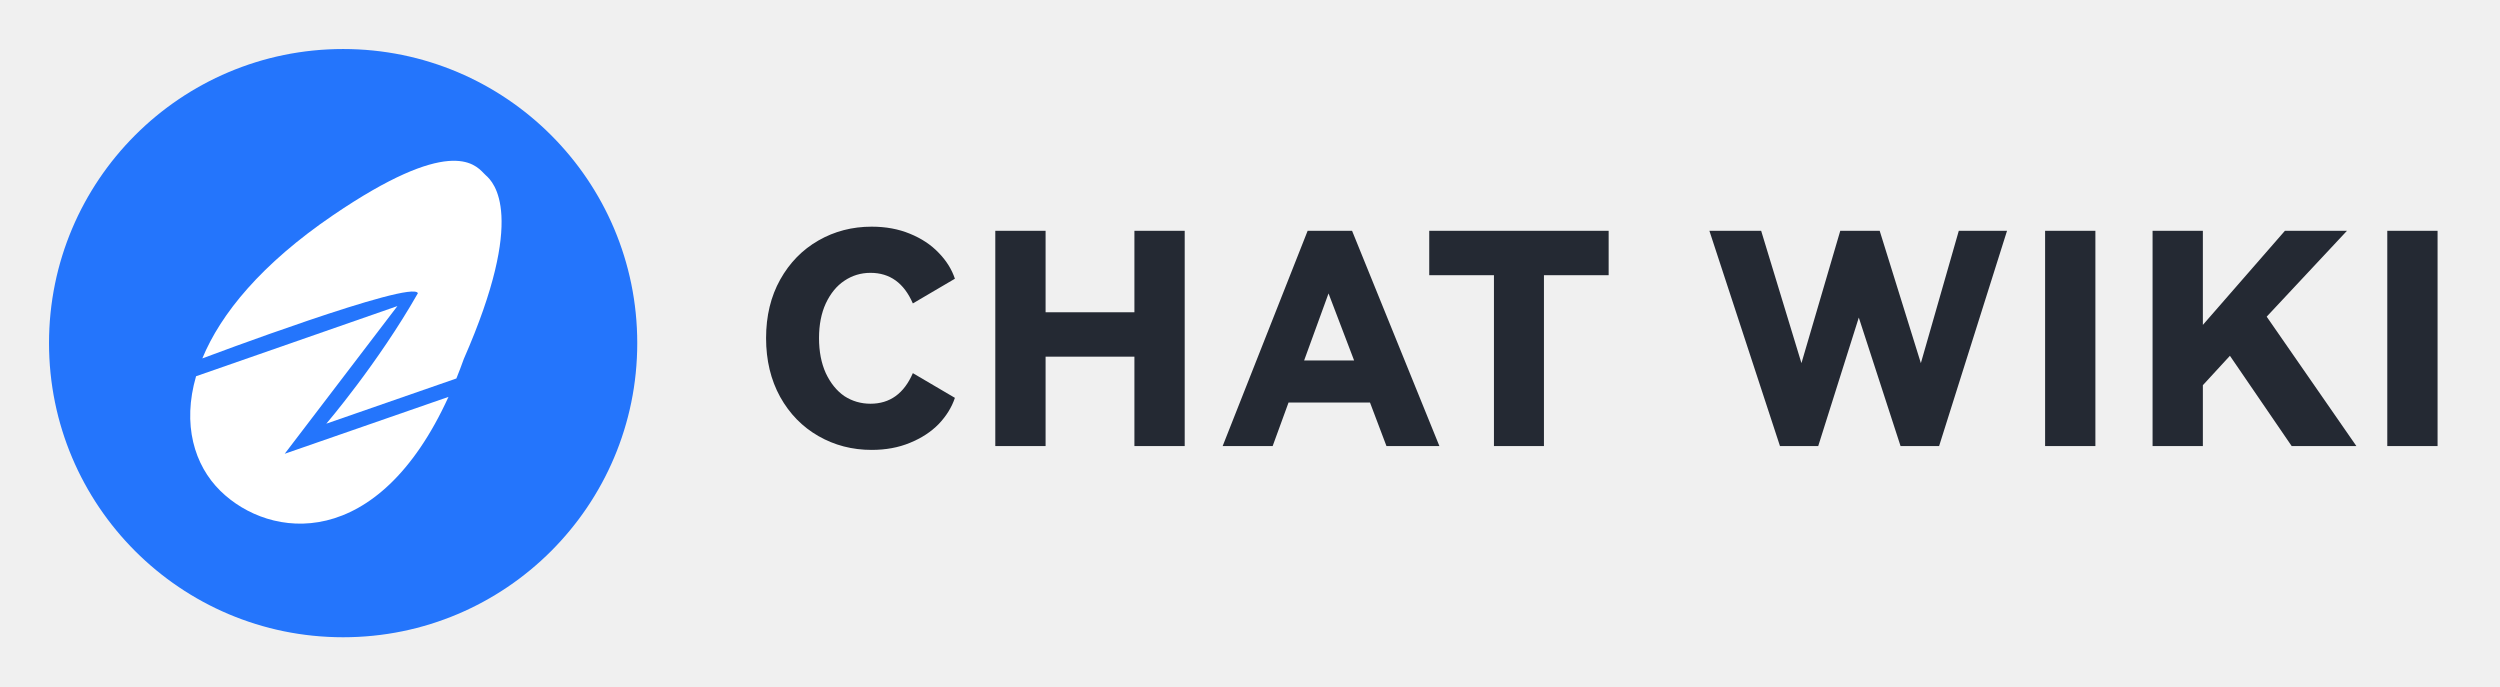
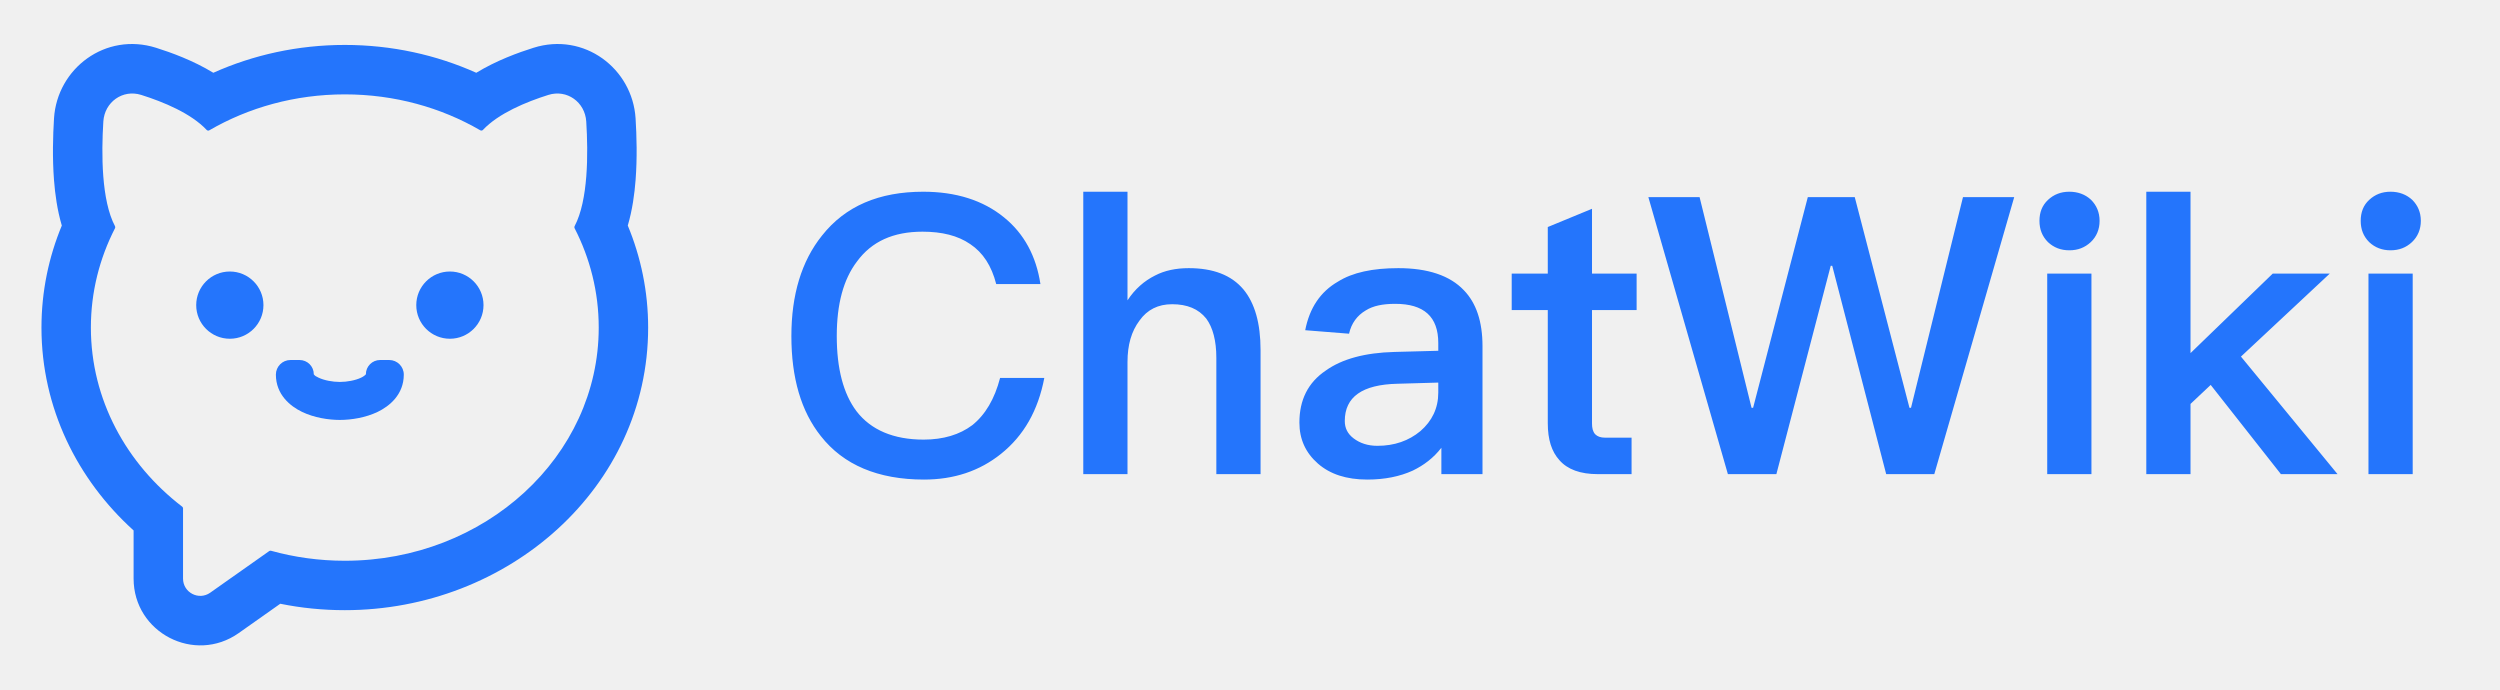
- <svg xmlns="http://www.w3.org/2000/svg" width="102" height="28" viewBox="0 0 102 28" fill="none">
-   <path d="M35.516 16.472C36.308 16.472 36.884 16.056 37.244 15.224L38.96 16.232C38.832 16.616 38.612 16.972 38.3 17.3C37.988 17.62 37.596 17.876 37.124 18.068C36.66 18.26 36.14 18.356 35.564 18.356C34.772 18.356 34.048 18.168 33.392 17.792C32.736 17.416 32.216 16.884 31.832 16.196C31.448 15.5 31.256 14.7 31.256 13.796C31.256 12.892 31.448 12.096 31.832 11.408C32.216 10.72 32.736 10.188 33.392 9.812C34.048 9.436 34.772 9.248 35.564 9.248C36.14 9.248 36.66 9.344 37.124 9.536C37.596 9.728 37.988 9.988 38.3 10.316C38.612 10.636 38.832 10.988 38.96 11.372L37.244 12.38C36.884 11.548 36.308 11.132 35.516 11.132C35.124 11.132 34.768 11.24 34.448 11.456C34.136 11.664 33.884 11.972 33.692 12.38C33.508 12.78 33.416 13.252 33.416 13.796C33.416 14.34 33.508 14.816 33.692 15.224C33.884 15.632 34.136 15.944 34.448 16.16C34.768 16.368 35.124 16.472 35.516 16.472ZM42.66 12.74H46.284V9.416H48.336V18.2H46.284V14.552H42.66V18.2H40.608V9.416H42.66V12.74ZM55.164 9.416L58.728 18.2H56.568L55.896 16.424H52.572L51.924 18.2H49.884L53.352 9.416H55.164ZM55.248 14.708L54.204 11.972L53.208 14.708H55.248ZM58.313 9.416H65.633V11.228H62.993V18.2H60.953V11.228H58.313V9.416ZM76.691 9.416L78.371 14.816L79.919 9.416H81.887L79.115 18.2H77.543L75.839 12.956L74.183 18.2H72.623L69.743 9.416H71.855L73.499 14.816L75.083 9.416H76.691ZM85.492 18.2H83.44V9.416H85.492V18.2ZM92.481 12.92L96.141 18.2H93.501L90.981 14.516L89.877 15.716V18.2H87.825V9.416H89.877V13.256L93.225 9.416H95.757L92.481 12.92ZM99.453 18.2H97.401V9.416H99.453V18.2Z" fill="#242933" />
-   <path d="M14 26C20.627 26 26 20.627 26 14C26 7.373 20.627 2 14 2C7.373 2 2 7.373 2 14C2 20.627 7.373 26 14 26Z" fill="#2475FC" />
-   <path d="M18.62 15.442C18.724 15.186 18.825 14.92 18.924 14.643C21.498 8.78 20.144 7.435 19.817 7.148C19.793 7.127 19.767 7.1 19.736 7.068C19.347 6.664 18.299 5.574 13.589 8.78C10.669 10.768 9.008 12.797 8.255 14.623C8.255 14.623 16.846 11.387 17.05 11.963C15.411 14.841 13.313 17.286 13.313 17.286L18.62 15.442Z" fill="white" />
-   <path d="M18.298 16.193L11.616 18.514L16.214 12.488L7.999 15.351C7.431 17.31 7.921 18.98 8.995 20.031C11.015 22.009 15.4 22.547 18.298 16.193Z" fill="white" />
+ <svg xmlns="http://www.w3.org/2000/svg" width="116" height="32" viewBox="0 0 116 32" fill="none">
+   <g clip-path="url(#clip0_9384_49412)">
+     <path fill-rule="evenodd" clip-rule="evenodd" d="M8.493 25.584V23.586C8.493 23.556 8.478 23.528 8.455 23.51C5.865 21.525 4.217 18.538 4.217 15.199C4.217 13.55 4.619 11.987 5.337 10.588C5.352 10.559 5.352 10.525 5.337 10.497C4.703 9.301 4.701 7.138 4.795 5.637C4.852 4.736 5.692 4.133 6.553 4.404C7.584 4.729 8.864 5.258 9.589 6.029C9.621 6.062 9.671 6.07 9.711 6.047C11.53 4.99 13.687 4.379 15.999 4.379C18.311 4.379 20.467 4.99 22.286 6.046C22.326 6.069 22.376 6.062 22.408 6.028C23.133 5.258 24.413 4.729 25.444 4.404C26.305 4.133 27.145 4.736 27.202 5.637C27.296 7.137 27.294 9.3 26.661 10.496C26.646 10.524 26.645 10.558 26.66 10.587C27.379 11.986 27.781 13.549 27.781 15.199C27.781 21.174 22.506 26.019 15.999 26.019C14.808 26.019 13.658 25.856 12.574 25.555C12.546 25.547 12.517 25.552 12.493 25.569L10.786 26.773L10.784 26.774L10.68 26.847L9.754 27.501C9.224 27.875 8.493 27.496 8.493 26.847V25.713V25.586V25.584ZM9.898 3.377C8.953 2.801 7.937 2.436 7.242 2.217C4.897 1.478 2.652 3.173 2.506 5.493C2.456 6.301 2.427 7.334 2.506 8.358C2.555 8.993 2.653 9.739 2.868 10.466C2.259 11.933 1.924 13.53 1.924 15.199C1.924 18.929 3.592 22.256 6.199 24.613V26.847C6.199 29.355 9.027 30.821 11.076 29.375L13.004 28.014C13.971 28.21 14.974 28.312 15.999 28.312C23.585 28.312 30.074 22.621 30.074 15.199C30.074 13.529 29.738 11.932 29.129 10.465C29.344 9.737 29.442 8.992 29.491 8.357C29.57 7.333 29.541 6.301 29.491 5.493C29.345 3.173 27.099 1.478 24.755 2.217C24.059 2.436 23.044 2.801 22.099 3.377C20.247 2.547 18.176 2.085 15.999 2.085C13.822 2.085 11.75 2.547 9.898 3.377Z" fill="#2475FC" />
+     <path fill-rule="evenodd" clip-rule="evenodd" d="M18.058 16.704C18.433 16.704 18.736 17.008 18.736 17.382C18.736 18.311 18.066 18.851 17.52 19.113C16.961 19.38 16.302 19.485 15.769 19.485C15.235 19.485 14.576 19.38 14.018 19.113C13.471 18.851 12.801 18.311 12.801 17.382C12.801 17.008 13.104 16.704 13.479 16.704L13.899 16.704C14.266 16.704 14.562 17.002 14.56 17.369C14.622 17.446 14.649 17.46 14.778 17.522C15.044 17.649 15.429 17.722 15.769 17.722C16.109 17.722 16.493 17.649 16.759 17.522C16.888 17.46 16.956 17.395 16.977 17.369C16.975 17.002 17.271 16.704 17.638 16.704L18.058 16.704Z" fill="#2475FC" />
+     <circle cx="10.664" cy="14.158" r="1.56" fill="#2475FC" />
+     <circle cx="20.875" cy="14.158" r="1.56" fill="#2475FC" />
+   </g>
+   <path d="M42.84 8.896C44.352 8.896 45.612 9.292 46.584 10.084C47.52 10.84 48.078 11.884 48.276 13.18H46.224C46.008 12.334 45.612 11.722 45.018 11.326C44.442 10.93 43.704 10.75 42.804 10.75C41.454 10.75 40.446 11.2 39.762 12.136C39.132 12.964 38.826 14.116 38.826 15.592C38.826 17.104 39.132 18.274 39.744 19.084C40.41 19.948 41.454 20.398 42.858 20.398C43.776 20.398 44.532 20.164 45.108 19.732C45.72 19.246 46.152 18.508 46.404 17.536H48.456C48.168 19.048 47.502 20.218 46.44 21.064C45.45 21.856 44.262 22.252 42.876 22.252C40.734 22.252 39.132 21.568 38.088 20.236C37.17 19.084 36.72 17.536 36.72 15.592C36.72 13.684 37.188 12.118 38.142 10.93C39.222 9.562 40.788 8.896 42.84 8.896ZM50.264 8.896H52.316V13.936C52.658 13.414 53.09 13.036 53.594 12.784C54.044 12.55 54.566 12.442 55.16 12.442C56.294 12.442 57.14 12.766 57.698 13.432C58.22 14.062 58.49 14.998 58.49 16.24V22H56.438V16.6C56.438 15.808 56.276 15.196 55.97 14.782C55.61 14.332 55.088 14.116 54.386 14.116C53.738 14.116 53.234 14.368 52.874 14.872C52.496 15.376 52.316 16.006 52.316 16.798V22H50.264V8.896ZM64.882 12.442C66.25 12.442 67.276 12.784 67.924 13.468C68.5 14.062 68.788 14.926 68.788 16.06V22H66.88V20.776C66.52 21.244 66.07 21.586 65.548 21.838C64.954 22.108 64.252 22.252 63.442 22.252C62.47 22.252 61.714 22 61.156 21.514C60.58 21.01 60.292 20.38 60.292 19.606C60.292 18.562 60.688 17.752 61.516 17.194C62.272 16.654 63.334 16.366 64.702 16.33L66.736 16.276V15.916C66.736 14.692 66.07 14.098 64.738 14.098C64.162 14.098 63.712 14.188 63.37 14.404C62.974 14.638 62.704 14.998 62.596 15.484L60.562 15.322C60.76 14.296 61.264 13.54 62.074 13.072C62.758 12.64 63.694 12.442 64.882 12.442ZM66.736 17.752L64.846 17.806C63.208 17.842 62.398 18.418 62.398 19.534C62.398 19.858 62.524 20.128 62.812 20.344C63.1 20.56 63.46 20.686 63.91 20.686C64.702 20.686 65.368 20.452 65.908 20.002C66.448 19.534 66.736 18.94 66.736 18.22V17.752ZM73.869 9.688V12.694H75.939V14.386H73.869V19.642C73.869 19.858 73.905 20.02 74.013 20.146C74.121 20.254 74.265 20.308 74.481 20.308H75.705V22H74.139C73.329 22 72.735 21.784 72.357 21.352C71.997 20.956 71.817 20.398 71.817 19.642V14.386H70.143V12.694H71.817V10.534L73.869 9.688ZM76.484 9.148H78.861L81.272 18.922H81.344L83.882 9.148H86.061L88.599 18.922H88.671L91.082 9.148H93.459L89.751 22H87.519L85.016 12.334H84.945L82.424 22H80.174L76.484 9.148ZM96.017 8.896C96.413 8.896 96.755 9.022 97.025 9.274C97.277 9.526 97.421 9.85 97.421 10.246C97.421 10.642 97.277 10.984 97.007 11.236C96.737 11.488 96.413 11.614 96.017 11.614C95.621 11.614 95.297 11.488 95.027 11.236C94.757 10.966 94.631 10.642 94.631 10.246C94.631 9.85 94.757 9.526 95.027 9.274C95.297 9.022 95.621 8.896 96.017 8.896ZM94.991 12.694H97.043V22H94.991V12.694ZM99.588 8.896H101.64V16.384L105.456 12.694H108.102L103.98 16.546L108.462 22H105.834L102.576 17.86L101.64 18.742V22H99.588V8.896ZM110.923 8.896C111.319 8.896 111.661 9.022 111.931 9.274C112.183 9.526 112.327 9.85 112.327 10.246C112.327 10.642 112.183 10.984 111.913 11.236C111.643 11.488 111.319 11.614 110.923 11.614C110.527 11.614 110.203 11.488 109.933 11.236C109.663 10.966 109.537 10.642 109.537 10.246C109.537 9.85 109.663 9.526 109.933 9.274C110.203 9.022 110.527 8.896 110.923 8.896ZM109.897 12.694H111.949V22H109.897V12.694Z" fill="#2475FC" />
+   <defs>
+     <clipPath id="clip0_9384_49412">
+       <rect width="28.8" height="28.8" fill="white" transform="translate(1.59961 1.59961)" />
+     </clipPath>
+   </defs>
</svg>
